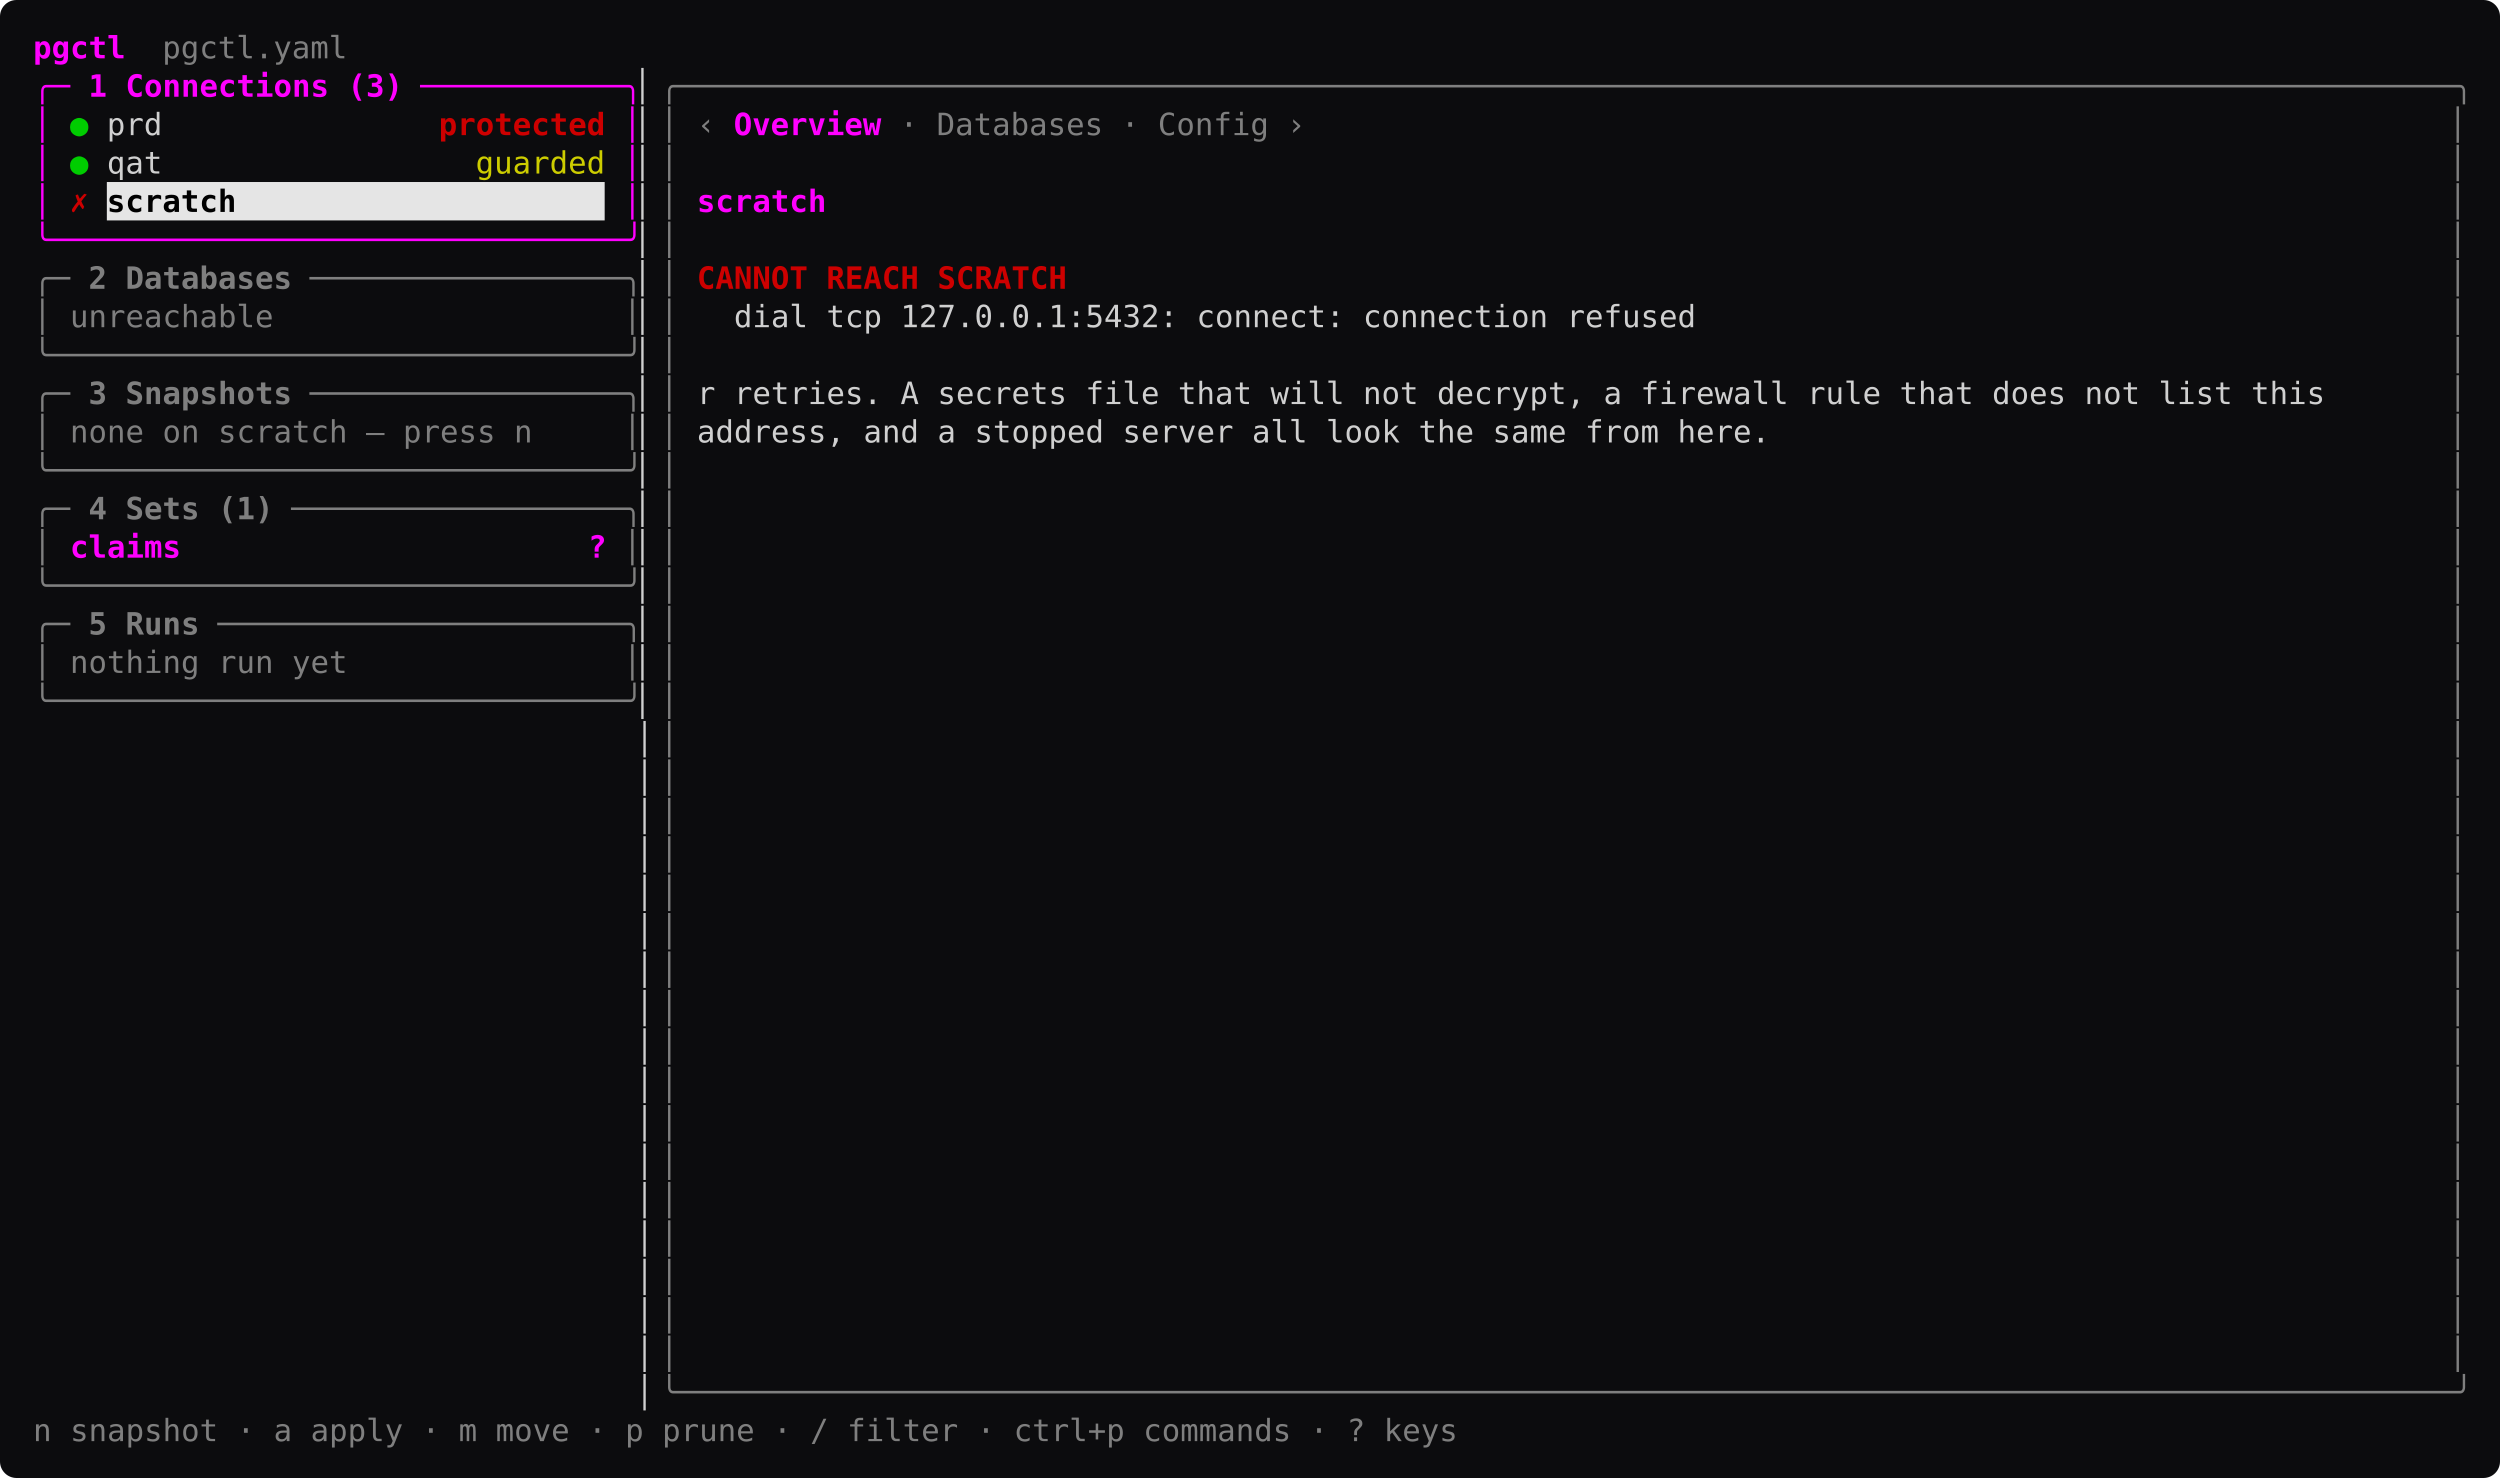
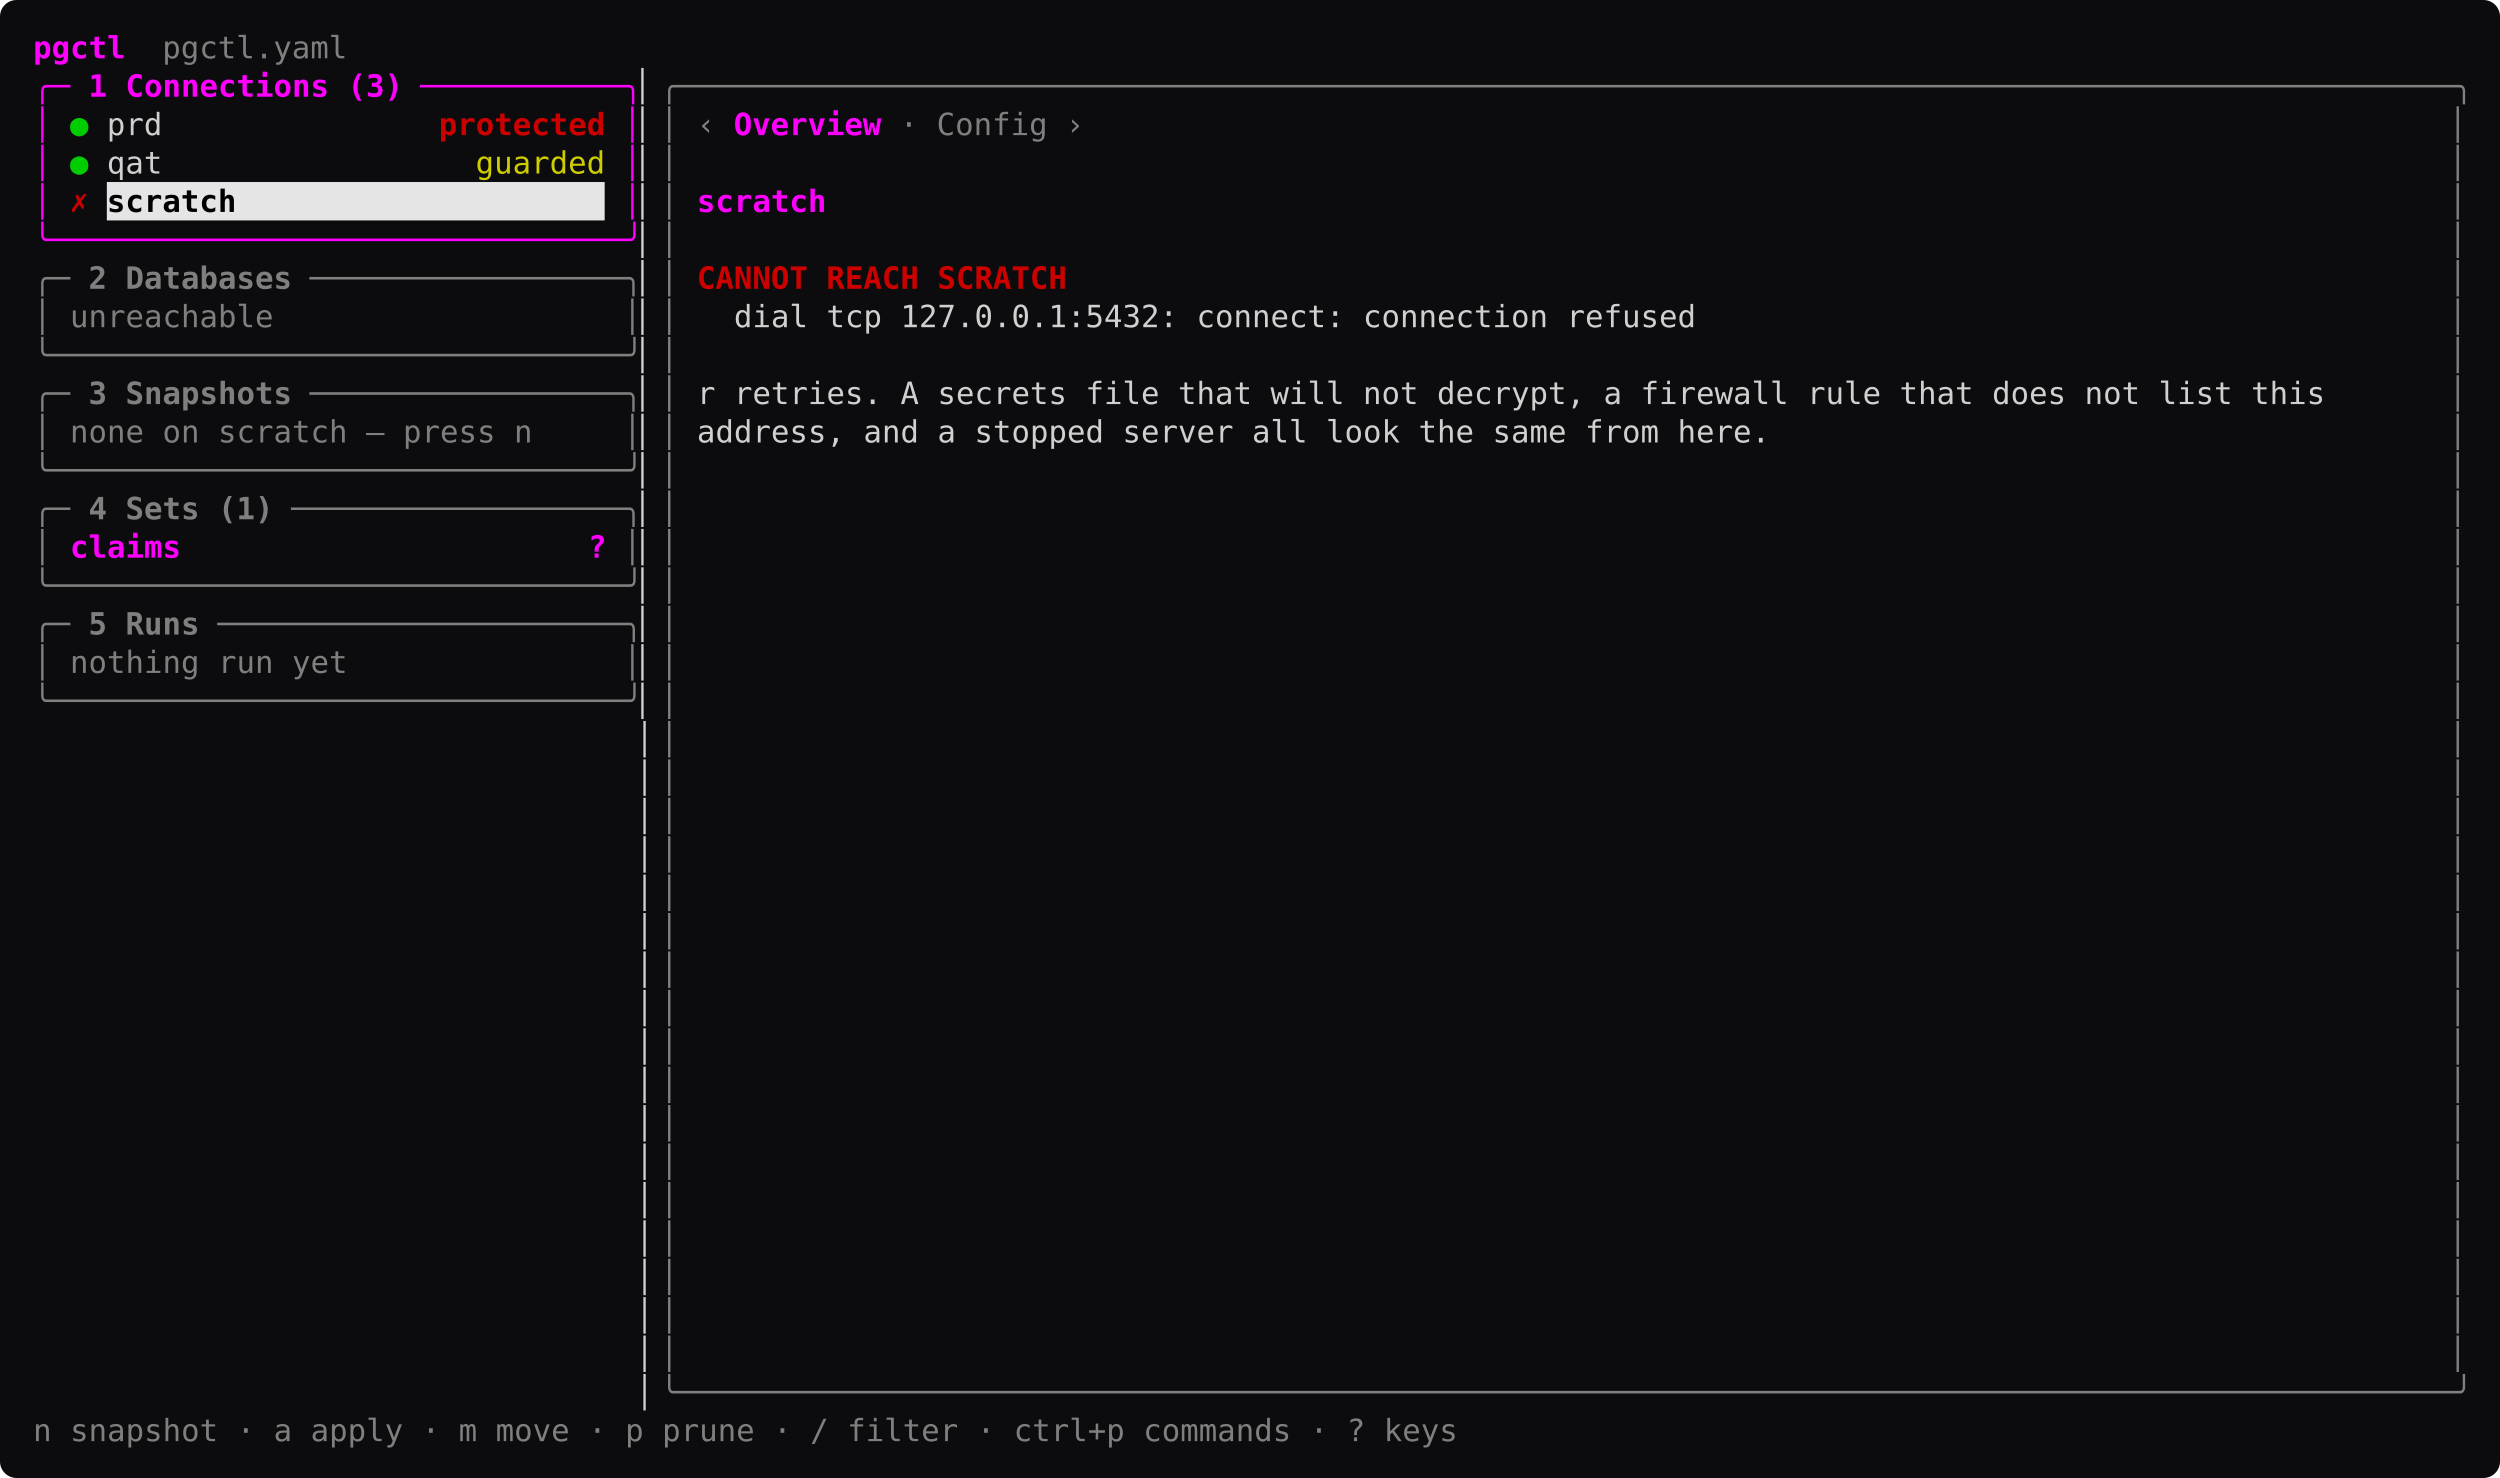
<svg xmlns="http://www.w3.org/2000/svg" width="1057.6" height="625.25" viewBox="0 0 1057.6 625.25" font-family="ui-monospace, 'SF Mono', SFMono-Regular, Menlo, Consolas, 'DejaVu Sans Mono', monospace" font-size="13" role="img">
  <rect width="1057.6" height="625.25" rx="7" fill="#0c0c0e" />
  <rect x="45.2" y="77" width="210.6" height="16.25" fill="#e5e5e5" />
  <text x="14" y="24.68" textLength="39" lengthAdjust="spacing" fill="#ff00ff" font-weight="600" xml:space="preserve">pgctl</text>
  <text x="53" y="24.68" textLength="93.6" lengthAdjust="spacing" fill="#7f7f7f" xml:space="preserve">  pgctl.yaml</text>
  <text x="14" y="40.92" textLength="15.6" lengthAdjust="spacing" fill="#ff00ff" xml:space="preserve">╭─</text>
  <text x="29.6" y="40.92" textLength="140.4" lengthAdjust="spacing" fill="#ff00ff" font-weight="600" xml:space="preserve"> 1 Connections (3)</text>
  <text x="177.8" y="40.92" textLength="93.6" lengthAdjust="spacing" fill="#ff00ff" xml:space="preserve">───────────╮</text>
  <text x="271.4" y="40.92" textLength="7.8" lengthAdjust="spacing" fill="#d0d0d0" xml:space="preserve">▏</text>
  <text x="279.2" y="40.92" textLength="764.4" lengthAdjust="spacing" fill="#7f7f7f" xml:space="preserve">╭────────────────────────────────────────────────────────────────────────────────────────────────╮</text>
  <text x="14" y="57.17" textLength="7.8" lengthAdjust="spacing" fill="#ff00ff" xml:space="preserve">│</text>
  <text x="29.6" y="57.17" textLength="7.8" lengthAdjust="spacing" fill="#00cd00" xml:space="preserve">●</text>
  <text x="45.2" y="57.17" textLength="23.4" lengthAdjust="spacing" fill="#d0d0d0" xml:space="preserve">prd</text>
  <text x="185.6" y="57.17" textLength="70.2" lengthAdjust="spacing" fill="#cd0000" font-weight="600" xml:space="preserve">protected</text>
  <text x="263.6" y="57.17" textLength="7.8" lengthAdjust="spacing" fill="#ff00ff" xml:space="preserve">│</text>
  <text x="271.4" y="57.17" textLength="7.8" lengthAdjust="spacing" fill="#d0d0d0" xml:space="preserve">▏</text>
  <text x="279.2" y="57.17" textLength="7.8" lengthAdjust="spacing" fill="#7f7f7f" xml:space="preserve">│</text>
  <text x="294.8" y="57.17" textLength="7.8" lengthAdjust="spacing" fill="#7f7f7f" xml:space="preserve">‹</text>
  <text x="310.4" y="57.17" textLength="7.8" lengthAdjust="spacing" fill="#ff00ff" font-weight="600" xml:space="preserve">O</text>
  <text x="318.2" y="57.17" textLength="7.8" lengthAdjust="spacing" fill="#ff00ff" font-weight="600" xml:space="preserve">v</text>
  <text x="326" y="57.17" textLength="7.8" lengthAdjust="spacing" fill="#ff00ff" font-weight="600" xml:space="preserve">e</text>
  <text x="333.8" y="57.17" textLength="7.8" lengthAdjust="spacing" fill="#ff00ff" font-weight="600" xml:space="preserve">r</text>
  <text x="341.6" y="57.17" textLength="7.8" lengthAdjust="spacing" fill="#ff00ff" font-weight="600" xml:space="preserve">v</text>
  <text x="349.4" y="57.17" textLength="7.8" lengthAdjust="spacing" fill="#ff00ff" font-weight="600" xml:space="preserve">i</text>
  <text x="357.2" y="57.17" textLength="7.8" lengthAdjust="spacing" fill="#ff00ff" font-weight="600" xml:space="preserve">e</text>
  <text x="365" y="57.17" textLength="7.8" lengthAdjust="spacing" fill="#ff00ff" font-weight="600" xml:space="preserve">w</text>
  <text x="380.6" y="57.17" textLength="7.8" lengthAdjust="spacing" fill="#7f7f7f" xml:space="preserve">·</text>
-   <text x="388.4" y="57.17" textLength="78" lengthAdjust="spacing" fill="#7f7f7f" xml:space="preserve"> Databases</text>
-   <text x="474.2" y="57.17" textLength="7.8" lengthAdjust="spacing" fill="#7f7f7f" xml:space="preserve">·</text>
-   <text x="482" y="57.17" textLength="54.6" lengthAdjust="spacing" fill="#7f7f7f" xml:space="preserve"> Config</text>
-   <text x="544.4" y="57.17" textLength="7.8" lengthAdjust="spacing" fill="#7f7f7f" xml:space="preserve">›</text>
+   <text x="388.4" y="57.17" textLength="54.6" lengthAdjust="spacing" fill="#7f7f7f" xml:space="preserve"> Config</text>
+   <text x="450.8" y="57.17" textLength="7.8" lengthAdjust="spacing" fill="#7f7f7f" xml:space="preserve">›</text>
  <text x="1035.8" y="57.17" textLength="7.8" lengthAdjust="spacing" fill="#7f7f7f" xml:space="preserve">│</text>
  <text x="14" y="73.42" textLength="7.8" lengthAdjust="spacing" fill="#ff00ff" xml:space="preserve">│</text>
  <text x="29.6" y="73.42" textLength="7.8" lengthAdjust="spacing" fill="#00cd00" xml:space="preserve">●</text>
  <text x="45.2" y="73.42" textLength="23.4" lengthAdjust="spacing" fill="#d0d0d0" xml:space="preserve">qat</text>
  <text x="201.2" y="73.42" textLength="54.6" lengthAdjust="spacing" fill="#cdcd00" xml:space="preserve">guarded</text>
  <text x="263.6" y="73.42" textLength="7.8" lengthAdjust="spacing" fill="#ff00ff" xml:space="preserve">│</text>
  <text x="271.4" y="73.42" textLength="7.8" lengthAdjust="spacing" fill="#d0d0d0" xml:space="preserve">▏</text>
  <text x="279.2" y="73.42" textLength="7.8" lengthAdjust="spacing" fill="#7f7f7f" xml:space="preserve">│</text>
  <text x="1035.8" y="73.42" textLength="7.8" lengthAdjust="spacing" fill="#7f7f7f" xml:space="preserve">│</text>
  <text x="14" y="89.67" textLength="7.8" lengthAdjust="spacing" fill="#ff00ff" xml:space="preserve">│</text>
  <text x="29.6" y="89.67" textLength="7.8" lengthAdjust="spacing" fill="#cd0000" font-weight="600" xml:space="preserve">✗</text>
  <text x="45.2" y="89.67" textLength="54.6" lengthAdjust="spacing" fill="#000000" font-weight="600" xml:space="preserve">scratch</text>
  <text x="263.6" y="89.67" textLength="7.8" lengthAdjust="spacing" fill="#ff00ff" xml:space="preserve">│</text>
  <text x="271.4" y="89.67" textLength="7.8" lengthAdjust="spacing" fill="#d0d0d0" xml:space="preserve">▏</text>
  <text x="279.2" y="89.67" textLength="7.8" lengthAdjust="spacing" fill="#7f7f7f" xml:space="preserve">│</text>
  <text x="294.8" y="89.67" textLength="54.6" lengthAdjust="spacing" fill="#ff00ff" font-weight="600" xml:space="preserve">scratch</text>
  <text x="1035.8" y="89.67" textLength="7.8" lengthAdjust="spacing" fill="#7f7f7f" xml:space="preserve">│</text>
  <text x="14" y="105.92" textLength="257.4" lengthAdjust="spacing" fill="#ff00ff" xml:space="preserve">╰───────────────────────────────╯</text>
  <text x="271.4" y="105.92" textLength="7.8" lengthAdjust="spacing" fill="#d0d0d0" xml:space="preserve">▏</text>
  <text x="279.2" y="105.92" textLength="7.8" lengthAdjust="spacing" fill="#7f7f7f" xml:space="preserve">│</text>
  <text x="1035.8" y="105.92" textLength="7.8" lengthAdjust="spacing" fill="#7f7f7f" xml:space="preserve">│</text>
  <text x="14" y="122.17" textLength="15.6" lengthAdjust="spacing" fill="#7f7f7f" xml:space="preserve">╭─</text>
  <text x="29.6" y="122.17" textLength="93.6" lengthAdjust="spacing" fill="#7f7f7f" font-weight="600" xml:space="preserve"> 2 Databases</text>
  <text x="131" y="122.17" textLength="140.4" lengthAdjust="spacing" fill="#7f7f7f" xml:space="preserve">─────────────────╮</text>
  <text x="271.4" y="122.17" textLength="7.8" lengthAdjust="spacing" fill="#d0d0d0" xml:space="preserve">▏</text>
  <text x="279.2" y="122.17" textLength="7.8" lengthAdjust="spacing" fill="#7f7f7f" xml:space="preserve">│</text>
  <text x="294.8" y="122.17" textLength="156" lengthAdjust="spacing" fill="#cd0000" font-weight="600" xml:space="preserve">CANNOT REACH SCRATCH</text>
  <text x="1035.8" y="122.17" textLength="7.8" lengthAdjust="spacing" fill="#7f7f7f" xml:space="preserve">│</text>
  <text x="14" y="138.43" textLength="7.8" lengthAdjust="spacing" fill="#7f7f7f" xml:space="preserve">│</text>
  <text x="29.6" y="138.43" textLength="85.8" lengthAdjust="spacing" fill="#7f7f7f" xml:space="preserve">unreachable</text>
  <text x="263.6" y="138.43" textLength="7.8" lengthAdjust="spacing" fill="#7f7f7f" xml:space="preserve">│</text>
  <text x="271.4" y="138.43" textLength="7.8" lengthAdjust="spacing" fill="#d0d0d0" xml:space="preserve">▏</text>
  <text x="279.2" y="138.43" textLength="7.8" lengthAdjust="spacing" fill="#7f7f7f" xml:space="preserve">│</text>
  <text x="287" y="138.43" textLength="429" lengthAdjust="spacing" fill="#d0d0d0" xml:space="preserve">   dial tcp 127.0.0.1:5432: connect: connection refused</text>
  <text x="1035.8" y="138.43" textLength="7.8" lengthAdjust="spacing" fill="#7f7f7f" xml:space="preserve">│</text>
  <text x="14" y="154.68" textLength="257.4" lengthAdjust="spacing" fill="#7f7f7f" xml:space="preserve">╰───────────────────────────────╯</text>
  <text x="271.4" y="154.68" textLength="7.8" lengthAdjust="spacing" fill="#d0d0d0" xml:space="preserve">▏</text>
  <text x="279.2" y="154.68" textLength="7.8" lengthAdjust="spacing" fill="#7f7f7f" xml:space="preserve">│</text>
  <text x="1035.8" y="154.68" textLength="7.8" lengthAdjust="spacing" fill="#7f7f7f" xml:space="preserve">│</text>
  <text x="14" y="170.93" textLength="15.6" lengthAdjust="spacing" fill="#7f7f7f" xml:space="preserve">╭─</text>
  <text x="29.6" y="170.93" textLength="93.6" lengthAdjust="spacing" fill="#7f7f7f" font-weight="600" xml:space="preserve"> 3 Snapshots</text>
  <text x="131" y="170.93" textLength="140.4" lengthAdjust="spacing" fill="#7f7f7f" xml:space="preserve">─────────────────╮</text>
  <text x="271.4" y="170.93" textLength="7.8" lengthAdjust="spacing" fill="#d0d0d0" xml:space="preserve">▏</text>
  <text x="279.2" y="170.93" textLength="7.8" lengthAdjust="spacing" fill="#7f7f7f" xml:space="preserve">│</text>
  <text x="287" y="170.93" textLength="694.2" lengthAdjust="spacing" fill="#d0d0d0" xml:space="preserve"> r retries. A secrets file that will not decrypt, a firewall rule that does not list this</text>
  <text x="1035.8" y="170.93" textLength="7.8" lengthAdjust="spacing" fill="#7f7f7f" xml:space="preserve">│</text>
  <text x="14" y="187.18" textLength="7.8" lengthAdjust="spacing" fill="#7f7f7f" xml:space="preserve">│</text>
  <text x="29.6" y="187.18" textLength="195" lengthAdjust="spacing" fill="#7f7f7f" xml:space="preserve">none on scratch — press n</text>
  <text x="263.6" y="187.18" textLength="7.8" lengthAdjust="spacing" fill="#7f7f7f" xml:space="preserve">│</text>
  <text x="271.4" y="187.18" textLength="7.8" lengthAdjust="spacing" fill="#d0d0d0" xml:space="preserve">▏</text>
  <text x="279.2" y="187.18" textLength="7.8" lengthAdjust="spacing" fill="#7f7f7f" xml:space="preserve">│</text>
  <text x="287" y="187.18" textLength="460.2" lengthAdjust="spacing" fill="#d0d0d0" xml:space="preserve"> address, and a stopped server all look the same from here.</text>
  <text x="1035.8" y="187.18" textLength="7.8" lengthAdjust="spacing" fill="#7f7f7f" xml:space="preserve">│</text>
  <text x="14" y="203.43" textLength="257.4" lengthAdjust="spacing" fill="#7f7f7f" xml:space="preserve">╰───────────────────────────────╯</text>
  <text x="271.4" y="203.43" textLength="7.8" lengthAdjust="spacing" fill="#d0d0d0" xml:space="preserve">▏</text>
  <text x="279.2" y="203.43" textLength="7.8" lengthAdjust="spacing" fill="#7f7f7f" xml:space="preserve">│</text>
  <text x="1035.8" y="203.43" textLength="7.8" lengthAdjust="spacing" fill="#7f7f7f" xml:space="preserve">│</text>
  <text x="14" y="219.68" textLength="15.6" lengthAdjust="spacing" fill="#7f7f7f" xml:space="preserve">╭─</text>
  <text x="29.6" y="219.68" textLength="85.8" lengthAdjust="spacing" fill="#7f7f7f" font-weight="600" xml:space="preserve"> 4 Sets (1)</text>
  <text x="123.2" y="219.68" textLength="148.2" lengthAdjust="spacing" fill="#7f7f7f" xml:space="preserve">──────────────────╮</text>
  <text x="271.4" y="219.68" textLength="7.8" lengthAdjust="spacing" fill="#d0d0d0" xml:space="preserve">▏</text>
  <text x="279.2" y="219.68" textLength="7.8" lengthAdjust="spacing" fill="#7f7f7f" xml:space="preserve">│</text>
  <text x="1035.8" y="219.68" textLength="7.8" lengthAdjust="spacing" fill="#7f7f7f" xml:space="preserve">│</text>
  <text x="14" y="235.93" textLength="7.8" lengthAdjust="spacing" fill="#7f7f7f" xml:space="preserve">│</text>
  <text x="29.6" y="235.93" textLength="226.2" lengthAdjust="spacing" fill="#ff00ff" font-weight="600" xml:space="preserve">claims                      ?</text>
  <text x="263.6" y="235.93" textLength="7.8" lengthAdjust="spacing" fill="#7f7f7f" xml:space="preserve">│</text>
  <text x="271.4" y="235.93" textLength="7.8" lengthAdjust="spacing" fill="#d0d0d0" xml:space="preserve">▏</text>
  <text x="279.2" y="235.93" textLength="7.8" lengthAdjust="spacing" fill="#7f7f7f" xml:space="preserve">│</text>
  <text x="1035.8" y="235.93" textLength="7.8" lengthAdjust="spacing" fill="#7f7f7f" xml:space="preserve">│</text>
  <text x="14" y="252.18" textLength="257.4" lengthAdjust="spacing" fill="#7f7f7f" xml:space="preserve">╰───────────────────────────────╯</text>
  <text x="271.4" y="252.18" textLength="7.8" lengthAdjust="spacing" fill="#d0d0d0" xml:space="preserve">▏</text>
  <text x="279.2" y="252.18" textLength="7.8" lengthAdjust="spacing" fill="#7f7f7f" xml:space="preserve">│</text>
  <text x="1035.8" y="252.18" textLength="7.8" lengthAdjust="spacing" fill="#7f7f7f" xml:space="preserve">│</text>
  <text x="14" y="268.43" textLength="15.6" lengthAdjust="spacing" fill="#7f7f7f" xml:space="preserve">╭─</text>
  <text x="29.6" y="268.43" textLength="54.6" lengthAdjust="spacing" fill="#7f7f7f" font-weight="600" xml:space="preserve"> 5 Runs</text>
  <text x="92" y="268.43" textLength="179.4" lengthAdjust="spacing" fill="#7f7f7f" xml:space="preserve">──────────────────────╮</text>
  <text x="271.4" y="268.43" textLength="7.8" lengthAdjust="spacing" fill="#d0d0d0" xml:space="preserve">▏</text>
  <text x="279.2" y="268.43" textLength="7.8" lengthAdjust="spacing" fill="#7f7f7f" xml:space="preserve">│</text>
  <text x="1035.8" y="268.43" textLength="7.8" lengthAdjust="spacing" fill="#7f7f7f" xml:space="preserve">│</text>
  <text x="14" y="284.68" textLength="7.8" lengthAdjust="spacing" fill="#7f7f7f" xml:space="preserve">│</text>
  <text x="29.6" y="284.68" textLength="117" lengthAdjust="spacing" fill="#7f7f7f" xml:space="preserve">nothing run yet</text>
  <text x="263.6" y="284.68" textLength="7.8" lengthAdjust="spacing" fill="#7f7f7f" xml:space="preserve">│</text>
  <text x="271.4" y="284.68" textLength="7.8" lengthAdjust="spacing" fill="#d0d0d0" xml:space="preserve">▏</text>
  <text x="279.2" y="284.68" textLength="7.8" lengthAdjust="spacing" fill="#7f7f7f" xml:space="preserve">│</text>
  <text x="1035.8" y="284.68" textLength="7.8" lengthAdjust="spacing" fill="#7f7f7f" xml:space="preserve">│</text>
  <text x="14" y="300.93" textLength="257.4" lengthAdjust="spacing" fill="#7f7f7f" xml:space="preserve">╰───────────────────────────────╯</text>
  <text x="271.4" y="300.93" textLength="7.8" lengthAdjust="spacing" fill="#d0d0d0" xml:space="preserve">▏</text>
  <text x="279.2" y="300.93" textLength="7.8" lengthAdjust="spacing" fill="#7f7f7f" xml:space="preserve">│</text>
  <text x="1035.8" y="300.93" textLength="7.8" lengthAdjust="spacing" fill="#7f7f7f" xml:space="preserve">│</text>
  <text x="14" y="317.18" textLength="265.2" lengthAdjust="spacing" fill="#d0d0d0" xml:space="preserve">                                 ▏</text>
  <text x="279.2" y="317.18" textLength="7.8" lengthAdjust="spacing" fill="#7f7f7f" xml:space="preserve">│</text>
  <text x="1035.8" y="317.18" textLength="7.8" lengthAdjust="spacing" fill="#7f7f7f" xml:space="preserve">│</text>
  <text x="14" y="333.43" textLength="265.2" lengthAdjust="spacing" fill="#d0d0d0" xml:space="preserve">                                 ▏</text>
  <text x="279.2" y="333.43" textLength="7.8" lengthAdjust="spacing" fill="#7f7f7f" xml:space="preserve">│</text>
  <text x="1035.8" y="333.43" textLength="7.8" lengthAdjust="spacing" fill="#7f7f7f" xml:space="preserve">│</text>
  <text x="14" y="349.68" textLength="265.2" lengthAdjust="spacing" fill="#d0d0d0" xml:space="preserve">                                 ▏</text>
  <text x="279.2" y="349.68" textLength="7.8" lengthAdjust="spacing" fill="#7f7f7f" xml:space="preserve">│</text>
  <text x="1035.8" y="349.68" textLength="7.8" lengthAdjust="spacing" fill="#7f7f7f" xml:space="preserve">│</text>
  <text x="14" y="365.93" textLength="265.2" lengthAdjust="spacing" fill="#d0d0d0" xml:space="preserve">                                 ▏</text>
  <text x="279.2" y="365.93" textLength="7.8" lengthAdjust="spacing" fill="#7f7f7f" xml:space="preserve">│</text>
  <text x="1035.8" y="365.93" textLength="7.8" lengthAdjust="spacing" fill="#7f7f7f" xml:space="preserve">│</text>
  <text x="14" y="382.18" textLength="265.2" lengthAdjust="spacing" fill="#d0d0d0" xml:space="preserve">                                 ▏</text>
  <text x="279.2" y="382.18" textLength="7.8" lengthAdjust="spacing" fill="#7f7f7f" xml:space="preserve">│</text>
  <text x="1035.8" y="382.18" textLength="7.8" lengthAdjust="spacing" fill="#7f7f7f" xml:space="preserve">│</text>
  <text x="14" y="398.43" textLength="265.2" lengthAdjust="spacing" fill="#d0d0d0" xml:space="preserve">                                 ▏</text>
  <text x="279.2" y="398.43" textLength="7.8" lengthAdjust="spacing" fill="#7f7f7f" xml:space="preserve">│</text>
  <text x="1035.8" y="398.43" textLength="7.8" lengthAdjust="spacing" fill="#7f7f7f" xml:space="preserve">│</text>
  <text x="14" y="414.68" textLength="265.2" lengthAdjust="spacing" fill="#d0d0d0" xml:space="preserve">                                 ▏</text>
  <text x="279.2" y="414.68" textLength="7.8" lengthAdjust="spacing" fill="#7f7f7f" xml:space="preserve">│</text>
  <text x="1035.8" y="414.68" textLength="7.8" lengthAdjust="spacing" fill="#7f7f7f" xml:space="preserve">│</text>
  <text x="14" y="430.93" textLength="265.2" lengthAdjust="spacing" fill="#d0d0d0" xml:space="preserve">                                 ▏</text>
  <text x="279.2" y="430.93" textLength="7.8" lengthAdjust="spacing" fill="#7f7f7f" xml:space="preserve">│</text>
  <text x="1035.8" y="430.93" textLength="7.8" lengthAdjust="spacing" fill="#7f7f7f" xml:space="preserve">│</text>
  <text x="14" y="447.18" textLength="265.2" lengthAdjust="spacing" fill="#d0d0d0" xml:space="preserve">                                 ▏</text>
  <text x="279.2" y="447.18" textLength="7.8" lengthAdjust="spacing" fill="#7f7f7f" xml:space="preserve">│</text>
  <text x="1035.8" y="447.18" textLength="7.8" lengthAdjust="spacing" fill="#7f7f7f" xml:space="preserve">│</text>
  <text x="14" y="463.43" textLength="265.2" lengthAdjust="spacing" fill="#d0d0d0" xml:space="preserve">                                 ▏</text>
  <text x="279.2" y="463.43" textLength="7.8" lengthAdjust="spacing" fill="#7f7f7f" xml:space="preserve">│</text>
  <text x="1035.8" y="463.43" textLength="7.8" lengthAdjust="spacing" fill="#7f7f7f" xml:space="preserve">│</text>
  <text x="14" y="479.68" textLength="265.2" lengthAdjust="spacing" fill="#d0d0d0" xml:space="preserve">                                 ▏</text>
  <text x="279.2" y="479.68" textLength="7.8" lengthAdjust="spacing" fill="#7f7f7f" xml:space="preserve">│</text>
  <text x="1035.8" y="479.68" textLength="7.8" lengthAdjust="spacing" fill="#7f7f7f" xml:space="preserve">│</text>
  <text x="14" y="495.93" textLength="265.2" lengthAdjust="spacing" fill="#d0d0d0" xml:space="preserve">                                 ▏</text>
  <text x="279.2" y="495.93" textLength="7.8" lengthAdjust="spacing" fill="#7f7f7f" xml:space="preserve">│</text>
  <text x="1035.8" y="495.93" textLength="7.8" lengthAdjust="spacing" fill="#7f7f7f" xml:space="preserve">│</text>
  <text x="14" y="512.17" textLength="265.2" lengthAdjust="spacing" fill="#d0d0d0" xml:space="preserve">                                 ▏</text>
  <text x="279.2" y="512.17" textLength="7.8" lengthAdjust="spacing" fill="#7f7f7f" xml:space="preserve">│</text>
  <text x="1035.8" y="512.17" textLength="7.8" lengthAdjust="spacing" fill="#7f7f7f" xml:space="preserve">│</text>
  <text x="14" y="528.42" textLength="265.2" lengthAdjust="spacing" fill="#d0d0d0" xml:space="preserve">                                 ▏</text>
  <text x="279.2" y="528.42" textLength="7.8" lengthAdjust="spacing" fill="#7f7f7f" xml:space="preserve">│</text>
  <text x="1035.8" y="528.42" textLength="7.8" lengthAdjust="spacing" fill="#7f7f7f" xml:space="preserve">│</text>
  <text x="14" y="544.67" textLength="265.2" lengthAdjust="spacing" fill="#d0d0d0" xml:space="preserve">                                 ▏</text>
  <text x="279.2" y="544.67" textLength="7.8" lengthAdjust="spacing" fill="#7f7f7f" xml:space="preserve">│</text>
  <text x="1035.8" y="544.67" textLength="7.8" lengthAdjust="spacing" fill="#7f7f7f" xml:space="preserve">│</text>
  <text x="14" y="560.92" textLength="265.2" lengthAdjust="spacing" fill="#d0d0d0" xml:space="preserve">                                 ▏</text>
  <text x="279.2" y="560.92" textLength="7.8" lengthAdjust="spacing" fill="#7f7f7f" xml:space="preserve">│</text>
  <text x="1035.8" y="560.92" textLength="7.8" lengthAdjust="spacing" fill="#7f7f7f" xml:space="preserve">│</text>
  <text x="14" y="577.17" textLength="265.2" lengthAdjust="spacing" fill="#d0d0d0" xml:space="preserve">                                 ▏</text>
  <text x="279.2" y="577.17" textLength="7.8" lengthAdjust="spacing" fill="#7f7f7f" xml:space="preserve">│</text>
  <text x="1035.8" y="577.17" textLength="7.8" lengthAdjust="spacing" fill="#7f7f7f" xml:space="preserve">│</text>
  <text x="14" y="593.42" textLength="265.2" lengthAdjust="spacing" fill="#d0d0d0" xml:space="preserve">                                 ▏</text>
  <text x="279.2" y="593.42" textLength="764.4" lengthAdjust="spacing" fill="#7f7f7f" xml:space="preserve">╰────────────────────────────────────────────────────────────────────────────────────────────────╯</text>
  <text x="14" y="609.67" textLength="600.6" lengthAdjust="spacing" fill="#7f7f7f" xml:space="preserve">n snapshot · a apply · m move · p prune · / filter · ctrl+p commands · ? keys</text>
</svg>
